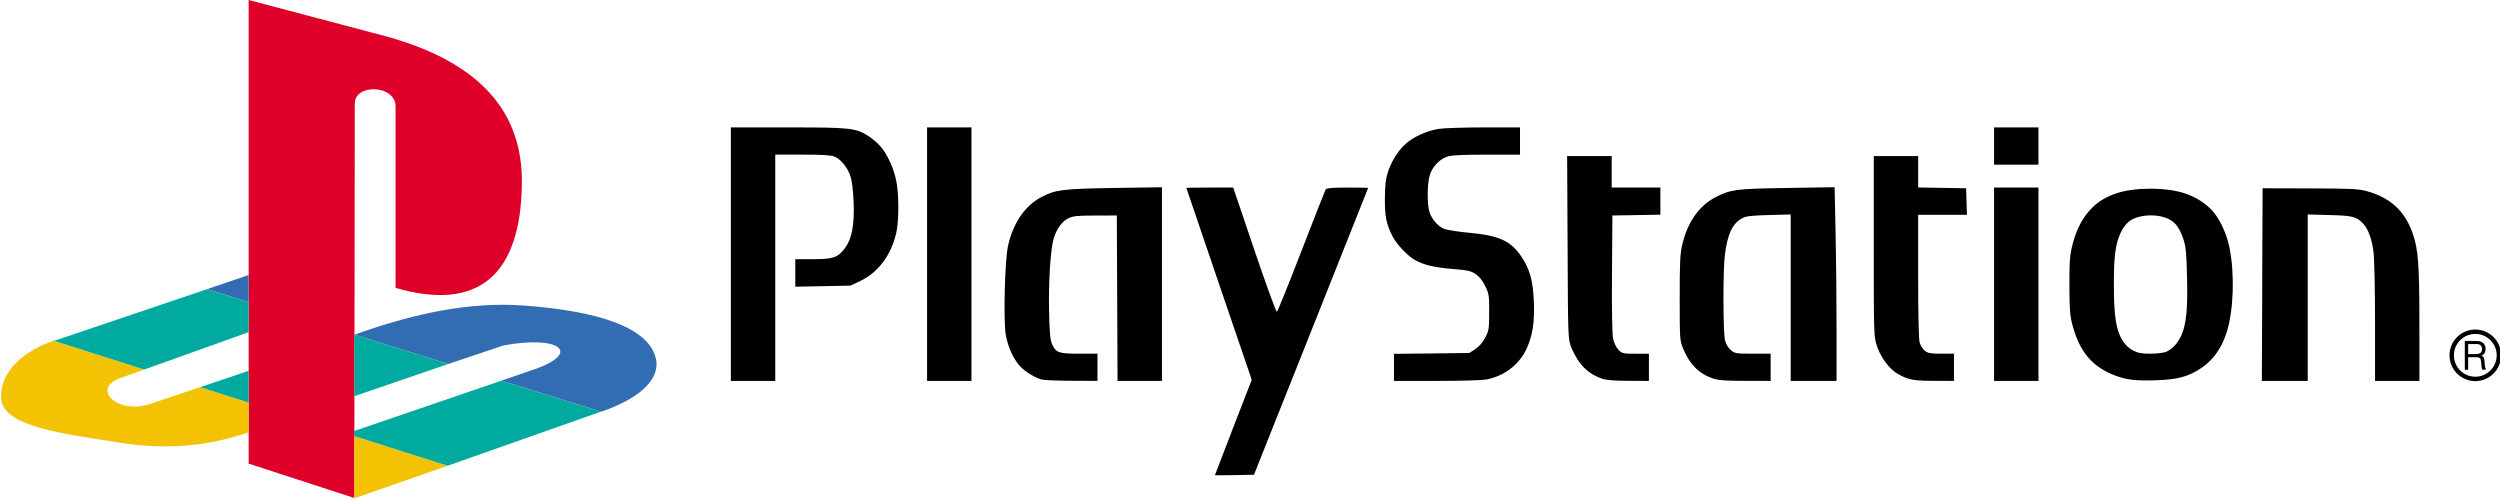
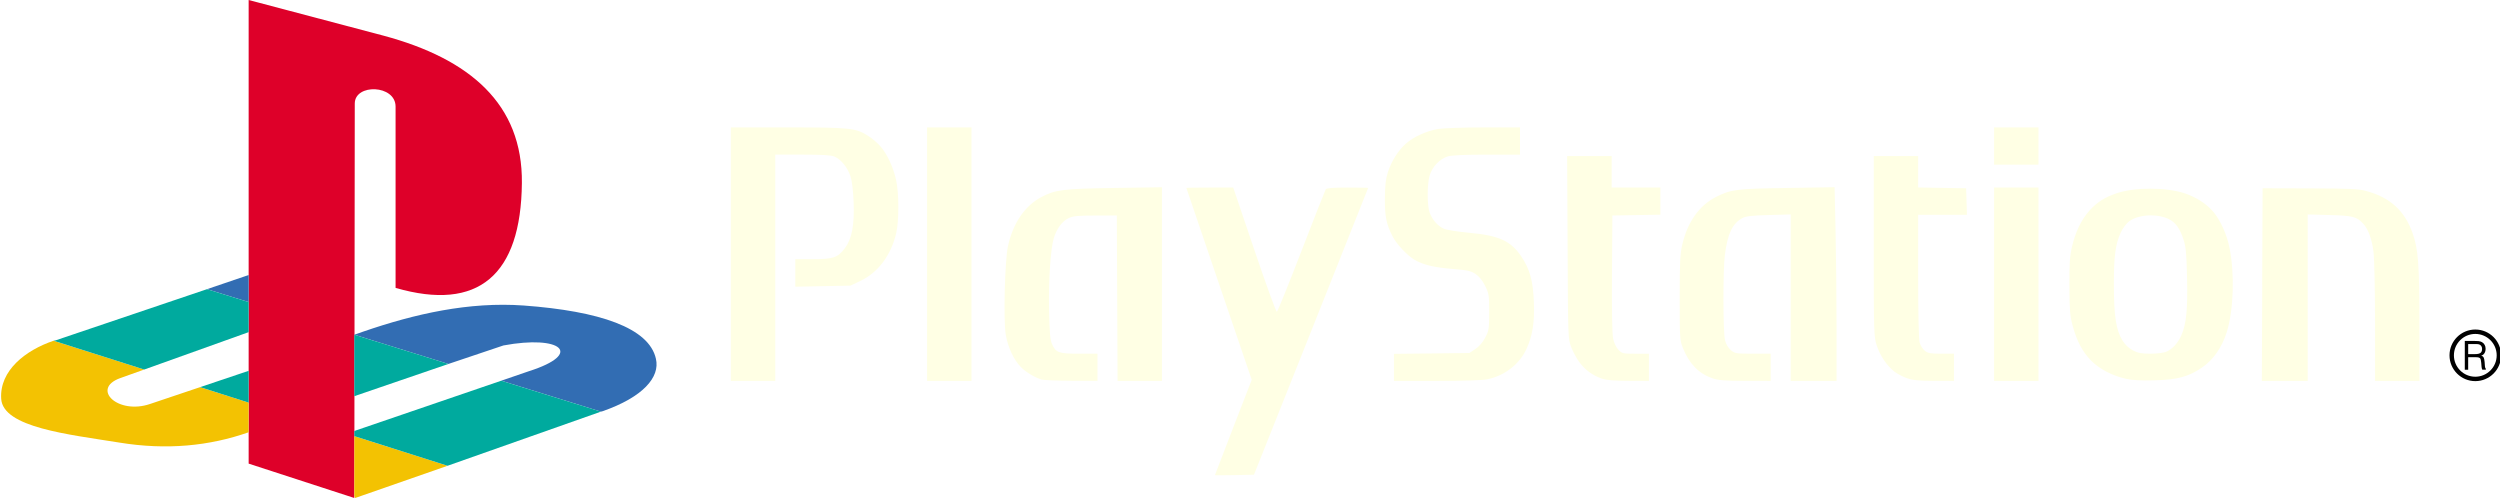
<svg xmlns="http://www.w3.org/2000/svg" version="1.1" id="svg2" x="0px" y="0px" width="567.429px" height="113.032px" viewBox="0 0 567.429 113.032" enable-background="new 0 0 567.429 113.032" xml:space="preserve">
-   <g>
-     <path id="path2998" d="M165.884,28.918v28.77v28.769h5.039h5.039V60.776V35.095h6.186c4.461,0,6.475,0.12,7.233,0.437   c1.496,0.625,3.036,2.529,3.667,4.521c0.331,1.047,0.604,3.313,0.701,5.831c0.2,5.154-0.398,8.356-1.971,10.433   c-1.641,2.168-2.645,2.51-7.284,2.51h-3.982v3.119v3.127l6.257-0.121l6.258-0.122l2.214-1.046c4.045-1.908,6.982-5.811,8.167-10.84   c0.662-2.808,0.652-9.086-0.021-12.099c-0.646-2.896-1.991-5.813-3.504-7.579c-0.633-0.738-1.857-1.797-2.712-2.347   c-2.933-1.882-4.062-2.001-18.356-2.001H165.884z M210.419,28.918v28.77v28.769h5.038h5.039V57.688v-28.77h-5.039H210.419z    M336.791,28.918c-4.514,0.001-9.158,0.16-10.321,0.346c-2.622,0.418-5.682,1.805-7.415,3.372c-1.748,1.579-3.238,3.949-4.044,6.44   c-0.501,1.548-0.659,2.959-0.68,5.933c-0.028,4.103,0.317,5.851,1.728,8.614c0.916,1.798,3.361,4.393,5.039,5.363   c1.948,1.129,4.44,1.727,8.725,2.072c3.26,0.264,4.02,0.426,5.08,1.129c0.834,0.551,1.566,1.453,2.184,2.711   c0.87,1.771,0.919,2.141,0.915,5.953c-0.004,3.801-0.058,4.176-0.896,5.771c-0.567,1.083-1.385,2.032-2.244,2.601l-1.352,0.895   l-8.563,0.102l-8.553,0.092v3.077v3.068h9.73c5.92,0,10.412-0.146,11.459-0.366c3.984-0.839,7.299-3.421,8.908-6.938   c1.357-2.963,1.834-6.008,1.656-10.576c-0.186-4.817-0.9-7.441-2.824-10.32c-2.389-3.576-5.063-4.802-11.854-5.424   c-2.513-0.23-5.086-0.635-5.72-0.904c-1.397-0.592-2.704-2.082-3.28-3.738c-0.57-1.633-0.561-6.361,0.02-8.359   c0.572-1.973,2.306-3.79,4.135-4.338c0.884-0.266,3.852-0.396,8.848-0.396H345v-3.09v-3.088H336.791L336.791,28.918z    M452.597,28.918v4.227v4.226h5.039h5.039v-4.226v-4.227h-5.039H452.597z M355.695,35.42l0.104,20.723   c0.09,20.399,0.104,20.754,0.803,22.604c0.389,1.033,1.225,2.58,1.857,3.443c1.293,1.76,2.973,2.994,5.1,3.738   c1.023,0.359,2.76,0.498,6.064,0.51l4.633,0.02V83.37v-3.088h-3.027c-2.881,0-3.072-0.039-3.891-0.895   c-0.508-0.529-1.006-1.563-1.207-2.52c-0.221-1.032-0.313-6.405-0.256-14.791l0.092-13.164l5.445-0.092l5.445-0.092v-3.076v-3.08   h-5.527h-5.525v-3.576V35.42h-5.049H355.695L355.695,35.42z M425.291,35.42v20.469c0,19.797,0.023,20.54,0.672,22.512   c0.77,2.347,2.338,4.672,4.043,5.973c0.65,0.497,1.939,1.165,2.863,1.482c1.289,0.445,2.73,0.582,6.156,0.59l4.469,0.01v-3.088   V80.28h-2.885c-2.41,0-3.02-0.104-3.727-0.662c-0.467-0.365-0.996-1.205-1.18-1.868c-0.205-0.739-0.336-6.584-0.336-15.106V48.748   h5.537h5.537l-0.092-3.007l-0.092-3.008l-5.445-0.09l-5.443-0.093v-3.565V35.42h-5.039H425.291L425.291,35.42z M416.402,42.489   l-10.758,0.174c-11.568,0.178-12.766,0.32-16.162,2.042c-3.799,1.925-6.447,5.663-7.648,10.788   c-0.502,2.138-0.59,3.979-0.59,12.109c0,9.231,0.027,9.661,0.742,11.428c1.441,3.561,3.586,5.759,6.674,6.826   c1.361,0.471,2.781,0.58,7.457,0.588l5.771,0.011v-3.089v-3.088h-4.043c-3.828,0-4.088-0.047-4.998-0.813   c-0.602-0.505-1.092-1.35-1.32-2.255c-0.453-1.794-0.475-15.937-0.031-19.362c0.631-4.865,1.727-7.146,4.014-8.371   c0.787-0.42,2.145-0.57,5.973-0.67l4.957-0.132v18.896v18.885h5.203h5.201V74.315c0-6.674-0.105-16.567-0.225-21.982   L416.402,42.489z M263.73,42.5l-10.808,0.162c-11.746,0.181-13.433,0.396-16.64,2.113c-3.725,1.994-6.385,5.936-7.508,11.123   c-0.713,3.295-1.047,16.791-0.498,20.053c0.48,2.847,1.811,5.713,3.404,7.334c1.172,1.193,3.117,2.369,4.743,2.865   c0.447,0.137,3.481,0.258,6.745,0.273l5.932,0.031v-3.088V80.28h-4.154c-4.686,0-5.303-0.221-6.186-2.235   c-0.395-0.897-0.549-2.662-0.65-7.416c-0.146-6.756,0.324-14.086,1.056-16.519c0.657-2.185,1.881-3.863,3.321-4.57   c1.052-0.516,2.019-0.613,6.125-0.62l4.875-0.011l0.082,18.773l0.082,18.772h5.039h5.039V64.473V42.5L263.73,42.5z M274.58,42.571   c-2.928,0-5.319,0.037-5.313,0.082c0.004,0.045,3.346,9.857,7.426,21.811l7.416,21.738l-4.176,10.769   c-2.295,5.927-4.175,10.819-4.175,10.869s1.993,0.05,4.429,0l4.43-0.091l12.951-32.508c7.127-17.879,12.963-32.543,12.963-32.588   c0.002-0.045-2.102-0.082-4.684-0.082c-3.404,0-4.765,0.113-4.947,0.408c-0.137,0.223-2.627,6.543-5.525,14.049   c-2.898,7.504-5.398,13.688-5.566,13.744c-0.17,0.057-2.471-6.265-5.109-14.049l-4.795-14.152H274.58z M452.597,42.571v21.942   v21.942h5.039h5.039V64.513V42.571h-5.039H452.597z M513.548,42.733l-0.094,21.861h0.012l-0.092,21.861h5.211h5.201V67.571V48.676   l4.957,0.133c5.262,0.137,6.141,0.356,7.619,1.939c1.16,1.24,1.988,3.499,2.357,6.439c0.191,1.539,0.346,8.603,0.346,16.01v13.258   h5.039h5.037l-0.01-12.922c-0.002-13.704-0.242-16.956-1.564-20.672c-1.795-5.053-5.102-8.049-10.482-9.508   c-1.779-0.483-3.68-0.567-12.811-0.59L513.548,42.733L513.548,42.733z M488.07,42.825c-2.842,0-5.674,0.357-7.709,1.057   c-2.709,0.932-4.41,2.023-6.117,3.921c-1.852,2.06-3.193,4.849-3.98,8.259c-0.482,2.09-0.596,3.844-0.568,8.939   c0.027,5.359,0.133,6.729,0.711,8.848c0.979,3.596,2.26,6.016,4.205,7.985c1.916,1.938,4.748,3.423,7.936,4.146   c1.434,0.324,3.422,0.426,6.461,0.344c5.238-0.139,7.73-0.813,10.787-2.904c2.563-1.752,4.5-4.516,5.598-7.995   c1.57-4.968,1.846-13.157,0.641-19.2c-0.586-2.936-2.01-6.119-3.598-8.056c-1.492-1.821-3.936-3.418-6.551-4.287   C493.773,43.182,490.912,42.825,488.07,42.825L488.07,42.825z M488.193,48.879c1.475,0,2.953,0.285,4.113,0.873   c1.514,0.768,2.465,2.104,3.291,4.632c0.541,1.653,0.676,3.158,0.803,8.625c0.166,7.14-0.162,10.505-1.27,13.043   c-0.781,1.792-2.045,3.185-3.434,3.779c-0.592,0.253-2.156,0.446-3.605,0.446c-2.055,0-2.844-0.145-3.992-0.75   c-0.902-0.478-1.773-1.295-2.336-2.205c-1.469-2.371-1.953-5.48-1.973-12.484c-0.016-6.667,0.328-9.348,1.557-12.059   c0.416-0.92,1.256-2.043,1.879-2.52C484.41,49.356,486.296,48.879,488.193,48.879L488.193,48.879z" />
+   <defs id="defs4544" />
+   <g id="g4539">
+     <path id="path2998" d="M165.884,28.918v28.77v28.769h5.039h5.039V60.776V35.095h6.186c4.461,0,6.475,0.12,7.233,0.437   c1.496,0.625,3.036,2.529,3.667,4.521c0.331,1.047,0.604,3.313,0.701,5.831c0.2,5.154-0.398,8.356-1.971,10.433   c-1.641,2.168-2.645,2.51-7.284,2.51h-3.982v3.119v3.127l6.257-0.121l6.258-0.122l2.214-1.046c4.045-1.908,6.982-5.811,8.167-10.84   c0.662-2.808,0.652-9.086-0.021-12.099c-0.646-2.896-1.991-5.813-3.504-7.579c-0.633-0.738-1.857-1.797-2.712-2.347   c-2.933-1.882-4.062-2.001-18.356-2.001H165.884z M210.419,28.918v28.77v28.769h5.038h5.039V57.688v-28.77h-5.039H210.419z    M336.791,28.918c-4.514,0.001-9.158,0.16-10.321,0.346c-2.622,0.418-5.682,1.805-7.415,3.372c-1.748,1.579-3.238,3.949-4.044,6.44   c-0.501,1.548-0.659,2.959-0.68,5.933c-0.028,4.103,0.317,5.851,1.728,8.614c0.916,1.798,3.361,4.393,5.039,5.363   c1.948,1.129,4.44,1.727,8.725,2.072c3.26,0.264,4.02,0.426,5.08,1.129c0.834,0.551,1.566,1.453,2.184,2.711   c0.87,1.771,0.919,2.141,0.915,5.953c-0.004,3.801-0.058,4.176-0.896,5.771c-0.567,1.083-1.385,2.032-2.244,2.601l-1.352,0.895   l-8.563,0.102l-8.553,0.092v3.077v3.068h9.73c5.92,0,10.412-0.146,11.459-0.366c3.984-0.839,7.299-3.421,8.908-6.938   c1.357-2.963,1.834-6.008,1.656-10.576c-0.186-4.817-0.9-7.441-2.824-10.32c-2.389-3.576-5.063-4.802-11.854-5.424   c-2.513-0.23-5.086-0.635-5.72-0.904c-1.397-0.592-2.704-2.082-3.28-3.738c-0.57-1.633-0.561-6.361,0.02-8.359   c0.572-1.973,2.306-3.79,4.135-4.338c0.884-0.266,3.852-0.396,8.848-0.396H345v-3.09v-3.088H336.791L336.791,28.918z    M452.597,28.918v4.227v4.226h5.039h5.039v-4.226v-4.227h-5.039H452.597z M355.695,35.42l0.104,20.723   c0.09,20.399,0.104,20.754,0.803,22.604c0.389,1.033,1.225,2.58,1.857,3.443c1.293,1.76,2.973,2.994,5.1,3.738   c1.023,0.359,2.76,0.498,6.064,0.51l4.633,0.02V83.37v-3.088h-3.027c-2.881,0-3.072-0.039-3.891-0.895   c-0.508-0.529-1.006-1.563-1.207-2.52c-0.221-1.032-0.313-6.405-0.256-14.791l0.092-13.164l5.445-0.092l5.445-0.092v-3.076v-3.08   h-5.527h-5.525v-3.576V35.42h-5.049H355.695L355.695,35.42z M425.291,35.42v20.469c0,19.797,0.023,20.54,0.672,22.512   c0.77,2.347,2.338,4.672,4.043,5.973c0.65,0.497,1.939,1.165,2.863,1.482c1.289,0.445,2.73,0.582,6.156,0.59l4.469,0.01v-3.088   V80.28h-2.885c-2.41,0-3.02-0.104-3.727-0.662c-0.467-0.365-0.996-1.205-1.18-1.868c-0.205-0.739-0.336-6.584-0.336-15.106V48.748   h5.537h5.537l-0.092-3.007l-0.092-3.008l-5.445-0.09l-5.443-0.093v-3.565V35.42h-5.039H425.291L425.291,35.42z M416.402,42.489   l-10.758,0.174c-11.568,0.178-12.766,0.32-16.162,2.042c-3.799,1.925-6.447,5.663-7.648,10.788   c-0.502,2.138-0.59,3.979-0.59,12.109c0,9.231,0.027,9.661,0.742,11.428c1.441,3.561,3.586,5.759,6.674,6.826   c1.361,0.471,2.781,0.58,7.457,0.588l5.771,0.011v-3.089v-3.088h-4.043c-3.828,0-4.088-0.047-4.998-0.813   c-0.602-0.505-1.092-1.35-1.32-2.255c-0.453-1.794-0.475-15.937-0.031-19.362c0.631-4.865,1.727-7.146,4.014-8.371   c0.787-0.42,2.145-0.57,5.973-0.67l4.957-0.132v18.896v18.885h5.203h5.201V74.315c0-6.674-0.105-16.567-0.225-21.982   L416.402,42.489z M263.73,42.5l-10.808,0.162c-11.746,0.181-13.433,0.396-16.64,2.113c-3.725,1.994-6.385,5.936-7.508,11.123   c-0.713,3.295-1.047,16.791-0.498,20.053c0.48,2.847,1.811,5.713,3.404,7.334c1.172,1.193,3.117,2.369,4.743,2.865   c0.447,0.137,3.481,0.258,6.745,0.273l5.932,0.031v-3.088V80.28h-4.154c-4.686,0-5.303-0.221-6.186-2.235   c-0.395-0.897-0.549-2.662-0.65-7.416c-0.146-6.756,0.324-14.086,1.056-16.519c0.657-2.185,1.881-3.863,3.321-4.57   c1.052-0.516,2.019-0.613,6.125-0.62l4.875-0.011l0.082,18.773l0.082,18.772h5.039h5.039V64.473V42.5L263.73,42.5z M274.58,42.571   c-2.928,0-5.319,0.037-5.313,0.082c0.004,0.045,3.346,9.857,7.426,21.811l7.416,21.738l-4.176,10.769   c-2.295,5.927-4.175,10.819-4.175,10.869s1.993,0.05,4.429,0l4.43-0.091l12.951-32.508c7.127-17.879,12.963-32.543,12.963-32.588   c0.002-0.045-2.102-0.082-4.684-0.082c-3.404,0-4.765,0.113-4.947,0.408c-0.137,0.223-2.627,6.543-5.525,14.049   c-2.898,7.504-5.398,13.688-5.566,13.744c-0.17,0.057-2.471-6.265-5.109-14.049l-4.795-14.152H274.58z M452.597,42.571v21.942   v21.942h5.039h5.039V64.513V42.571h-5.039H452.597z M513.548,42.733l-0.094,21.861h0.012l-0.092,21.861h5.211h5.201V67.571V48.676   l4.957,0.133c5.262,0.137,6.141,0.356,7.619,1.939c1.16,1.24,1.988,3.499,2.357,6.439c0.191,1.539,0.346,8.603,0.346,16.01v13.258   h5.039h5.037l-0.01-12.922c-0.002-13.704-0.242-16.956-1.564-20.672c-1.795-5.053-5.102-8.049-10.482-9.508   c-1.779-0.483-3.68-0.567-12.811-0.59L513.548,42.733L513.548,42.733z M488.07,42.825c-2.842,0-5.674,0.357-7.709,1.057   c-2.709,0.932-4.41,2.023-6.117,3.921c-1.852,2.06-3.193,4.849-3.98,8.259c-0.482,2.09-0.596,3.844-0.568,8.939   c0.027,5.359,0.133,6.729,0.711,8.848c0.979,3.596,2.26,6.016,4.205,7.985c1.916,1.938,4.748,3.423,7.936,4.146   c1.434,0.324,3.422,0.426,6.461,0.344c5.238-0.139,7.73-0.813,10.787-2.904c2.563-1.752,4.5-4.516,5.598-7.995   c1.57-4.968,1.846-13.157,0.641-19.2c-0.586-2.936-2.01-6.119-3.598-8.056c-1.492-1.821-3.936-3.418-6.551-4.287   C493.773,43.182,490.912,42.825,488.07,42.825L488.07,42.825z M488.193,48.879c1.475,0,2.953,0.285,4.113,0.873   c1.514,0.768,2.465,2.104,3.291,4.632c0.541,1.653,0.676,3.158,0.803,8.625c0.166,7.14-0.162,10.505-1.27,13.043   c-0.781,1.792-2.045,3.185-3.434,3.779c-0.592,0.253-2.156,0.446-3.605,0.446c-2.055,0-2.844-0.145-3.992-0.75   c-0.902-0.478-1.773-1.295-2.336-2.205c-1.469-2.371-1.953-5.48-1.973-12.484c-0.016-6.667,0.328-9.348,1.557-12.059   c0.416-0.92,1.256-2.043,1.879-2.52C484.41,49.356,486.296,48.879,488.193,48.879L488.193,48.879z" style="fill:#ffffe4;fill-opacity:1" />
    <path id="path3775" d="M559.435,83.912h0.77v-2.835h1.756c0.48,0,0.795,0.078,0.938,0.232c0.139,0.148,0.229,0.493,0.268,1.032   l0.068,0.836c0.012,0.159,0.029,0.292,0.055,0.399c0.023,0.115,0.063,0.228,0.117,0.335h0.807v-0.21   c-0.064-0.057-0.107-0.125-0.135-0.204c-0.037-0.095-0.063-0.212-0.072-0.351l-0.07-0.972c-0.047-0.472-0.109-0.796-0.189-0.972   c-0.117-0.264-0.322-0.422-0.611-0.477c0.309-0.07,0.555-0.244,0.742-0.525c0.189-0.285,0.283-0.633,0.283-1.039   c0-0.334-0.068-0.625-0.207-0.871c-0.145-0.275-0.352-0.487-0.617-0.635c-0.217-0.12-0.477-0.198-0.777-0.234   c-0.201-0.023-0.508-0.036-0.914-0.036h-2.209V83.912L559.435,83.912z M560.207,80.375v-2.288h1.557   c0.303,0,0.523,0.008,0.662,0.022c0.205,0.033,0.369,0.092,0.488,0.174c0.146,0.097,0.256,0.219,0.328,0.369   c0.08,0.158,0.121,0.334,0.121,0.526c0,0.433-0.121,0.739-0.367,0.921c-0.246,0.184-0.648,0.274-1.207,0.274L560.207,80.375   L560.207,80.375z" />
    <path id="path3004" fill="none" stroke="#000000" stroke-miterlimit="10" d="M567.179,80.649c0,2.957-2.398,5.356-5.355,5.356   c-2.959,0-5.355-2.397-5.355-5.356s2.396-5.356,5.355-5.356C564.781,75.292,567.179,77.69,567.179,80.649z" />
    <g id="g3" transform="translate(-61.6856, -312.868)">
      <path id="path7" fill="#DE0029" d="M142.207,336.374l-0.099,89.525l-23.986-7.801v-105.23l30.618,8.096    c19.599,5.267,31.592,15.507,31.398,33.45c-0.195,20.873-9.849,29.258-28.667,23.797v-41.155    C151.469,332.08,142.207,331.789,142.207,336.374L142.207,336.374z" />
      <path id="path9" fill="#F3C202" d="M107.102,400.738l-11.311,3.804c-7.314,2.537-13.554-3.412-6.826-5.853l5.46-1.948    l-20.575-6.536c-6.338,2.148-12.288,6.73-11.896,13.168c0.39,6.533,15.309,8.095,26.815,9.947    c10.726,1.754,20.477,0.779,29.351-2.342v-6.73L107.102,400.738L107.102,400.738z M142.302,425.9l20.965-7.313l-21.16-6.729    v13.557L142.302,425.9L142.302,425.9z" />
      <path id="path11" fill="#326DB3" d="M198.08,406.299l0.389-0.099c9.167-3.217,13.067-7.707,12.092-11.898    c-1.56-7.021-12.773-10.826-30.033-12.093c-12.384-0.878-24.572,1.853-36.468,5.947l-1.95,0.685l21.355,6.633l12.48-4.197    c13.067-2.436,18.333,1.854,5.755,5.854l-6.242,2.146L198.08,406.299L198.08,406.299z M118.122,375.287l-9.459,3.217l9.459,2.925    V375.287L118.122,375.287z" />
      <path id="path13" fill="#00AA9E" d="M163.268,418.585l34.812-12.286l-22.624-7.022l-33.348,11.41v1.17L163.268,418.585    L163.268,418.585z M118.122,397.033l-11.019,3.705l11.019,3.512V397.033L118.122,397.033z M142.107,402.789v-13.946l21.355,6.631    L142.107,402.789L142.107,402.789z M94.425,396.742l23.696-8.486v-6.826l-9.459-2.926l-34.324,11.605    c-0.097,0-0.292,0.096-0.487,0.096L94.425,396.742L94.425,396.742z" />
    </g>
  </g>
</svg>
